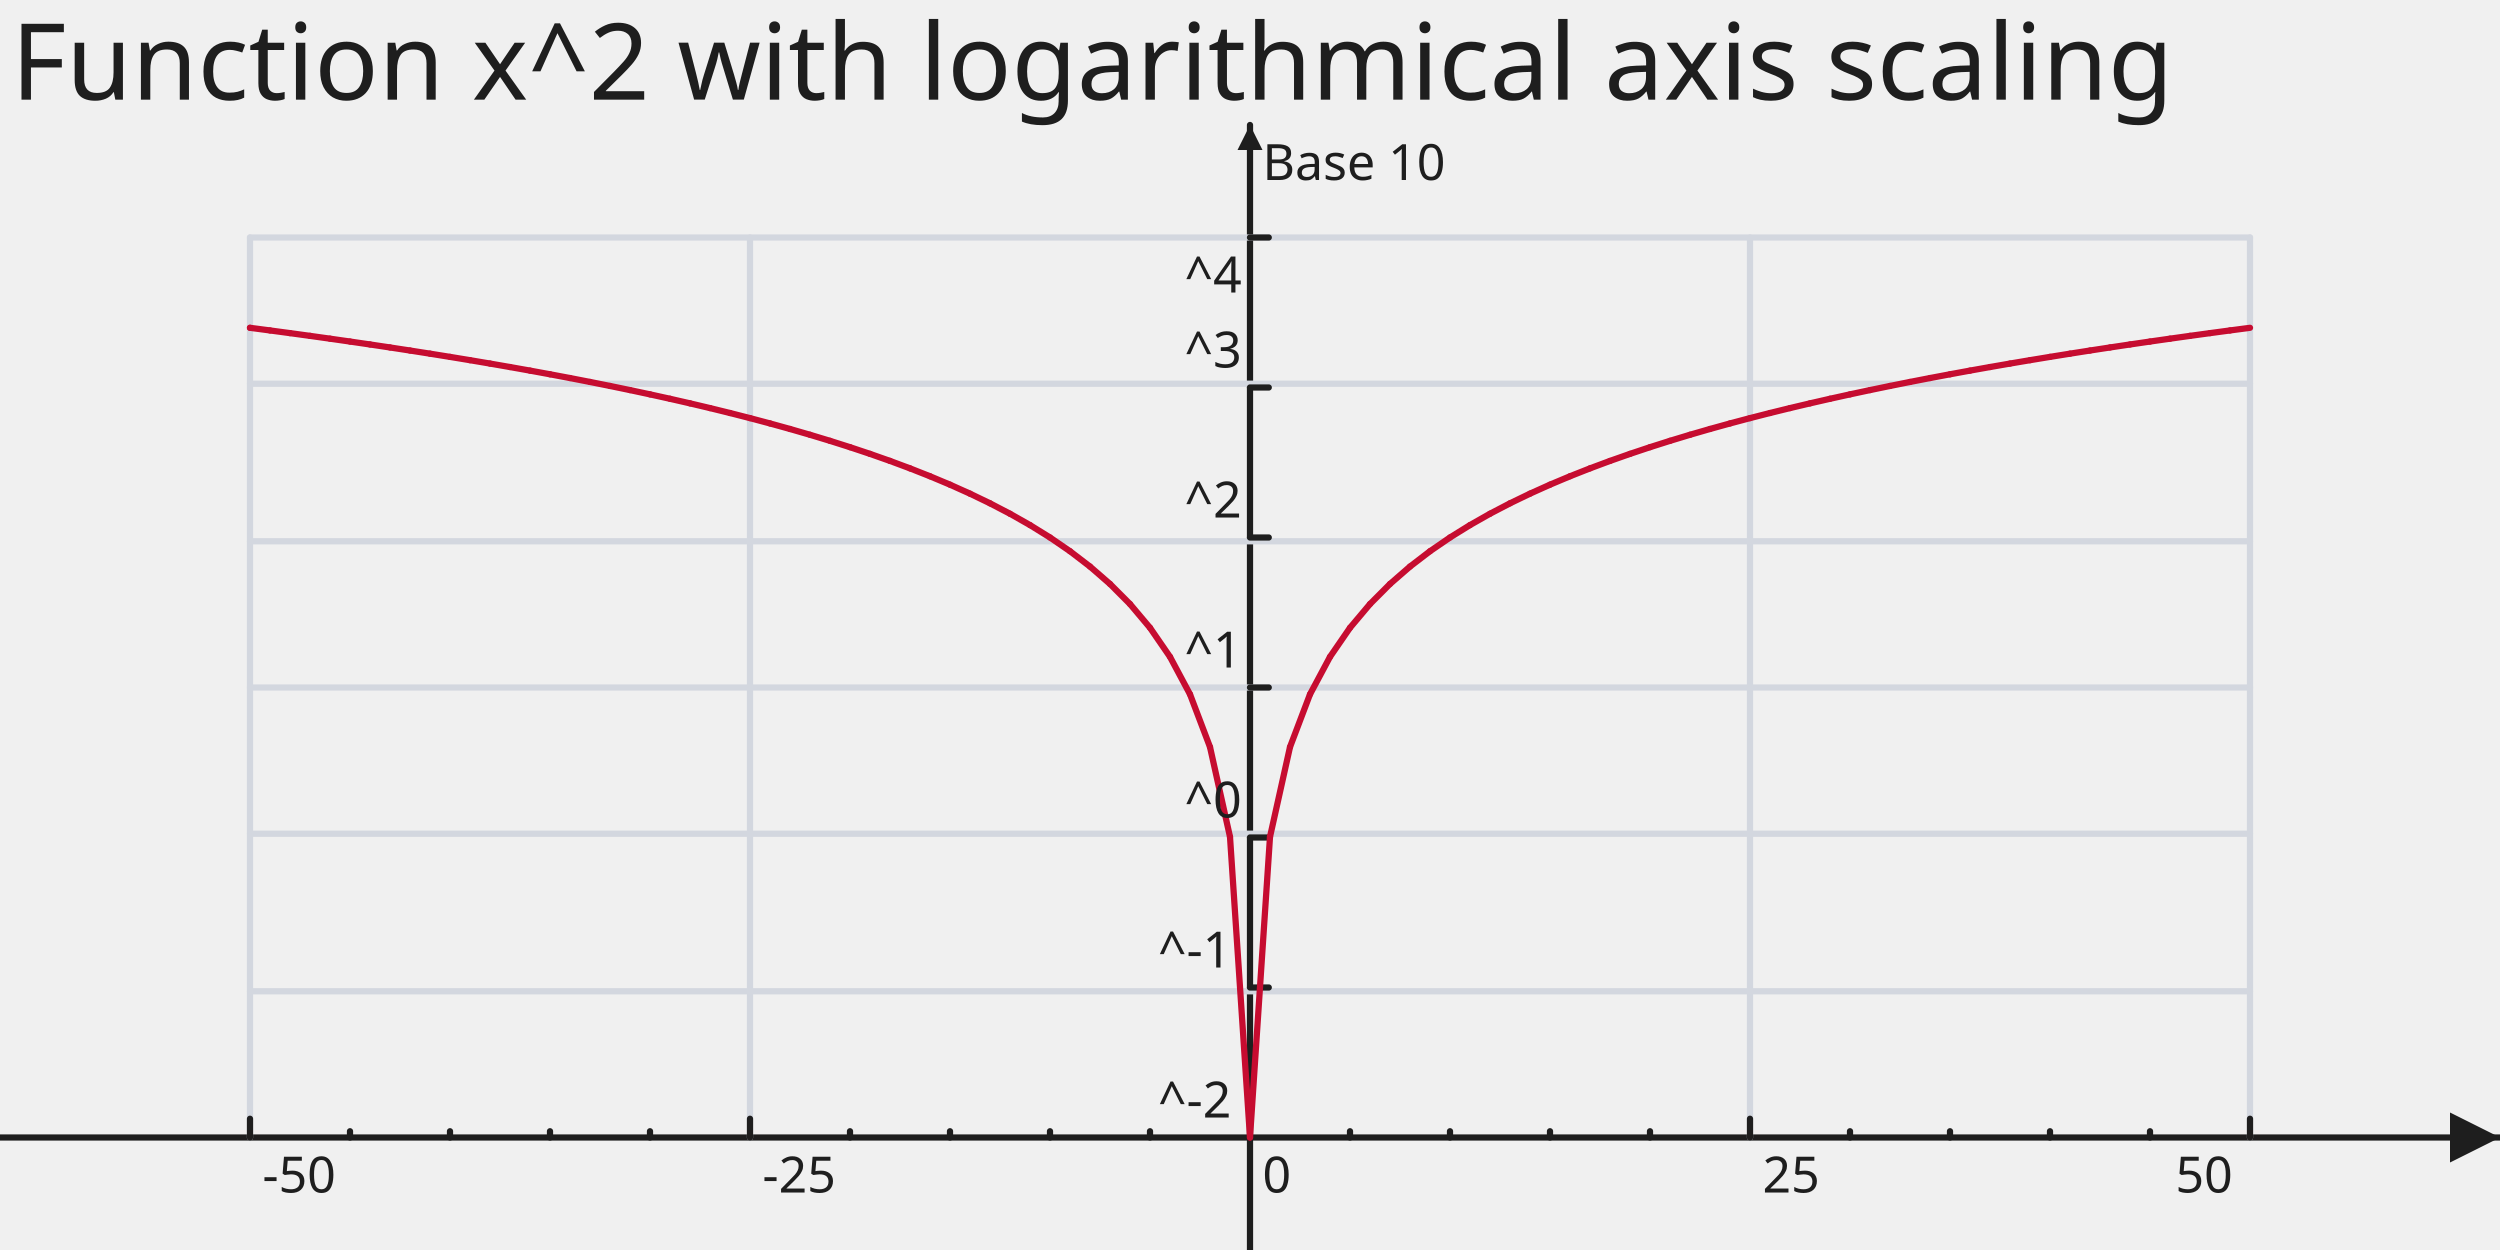
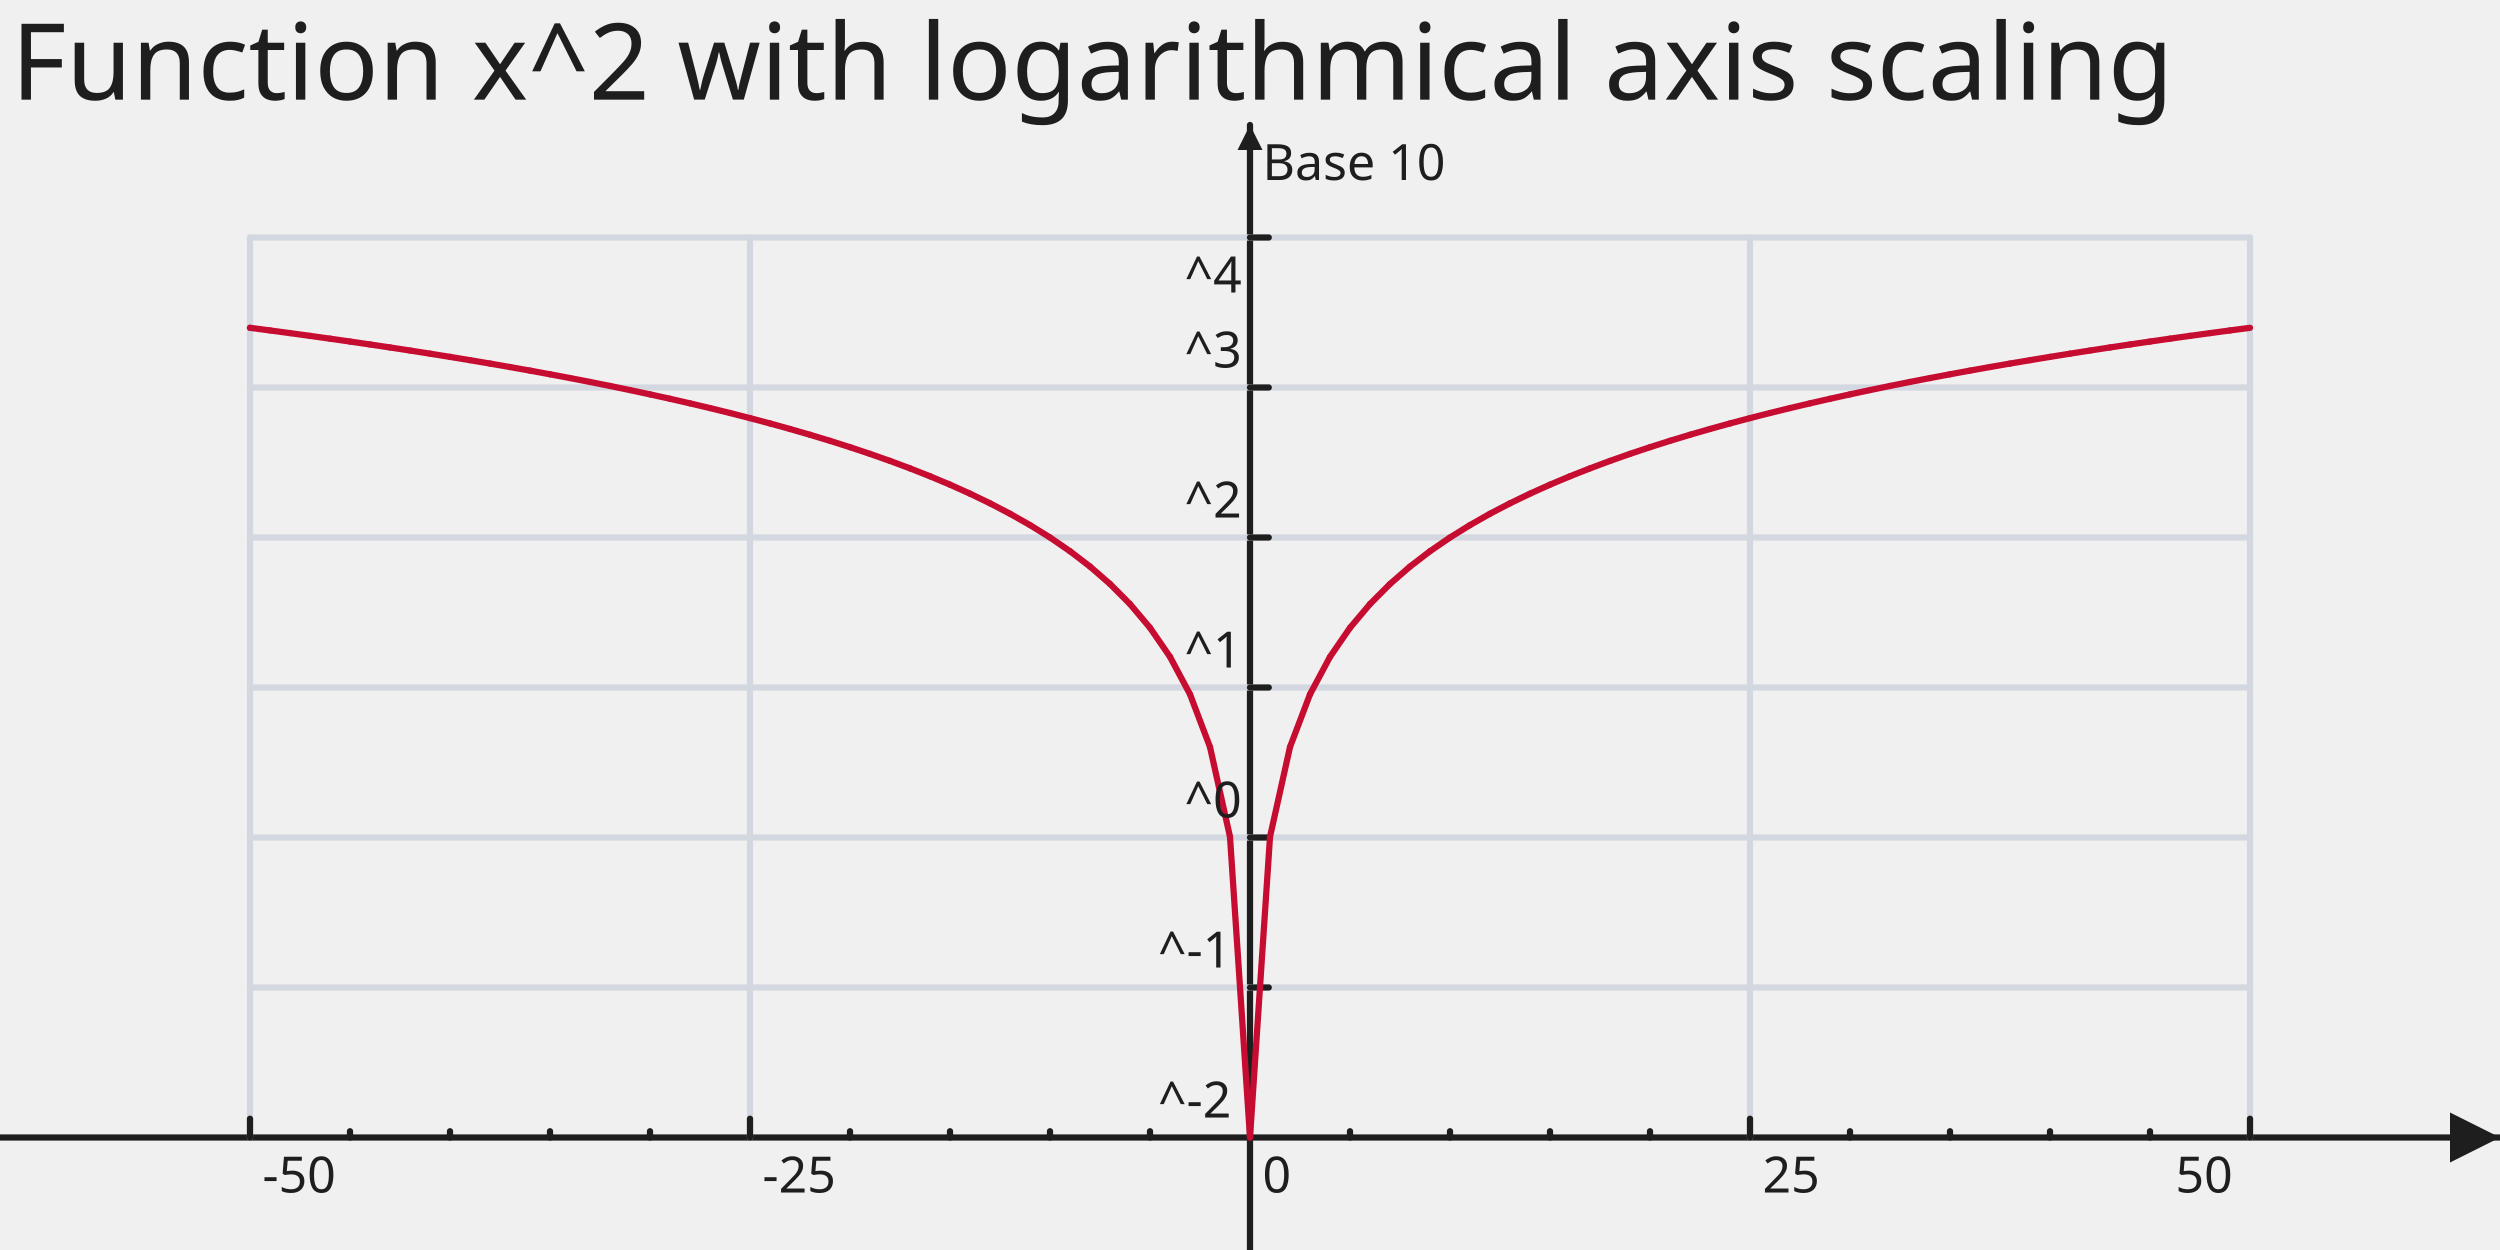
<svg xmlns="http://www.w3.org/2000/svg" width="400" height="200" version="1.0" id="ezcGraph">
  <defs />
  <g id="ezcGraphChart" color-rendering="optimizeQuality" shape-rendering="geometricPrecision" text-rendering="optimizeLegibility">
    <path d=" M 0,200 L 0,0 L 400,0 L 400,200 L 0,200 z " style="fill: #ffffff; fill-opacity: 0.00; stroke: none;" id="ezcGraphPolygon_1" />
    <path d=" M 0,20 L 0,0 L 400,0 L 400,20 L 0,20 z " style="fill: #000000; fill-opacity: 0.00; stroke: none;" id="ezcGraphPolygon_2" />
    <path d=" M 0,182 L 400,182" style="fill: none; stroke: #1e1e1e; stroke-width: 1; stroke-opacity: 1.00; stroke-linecap: round; stroke-linejoin: round;" id="ezcGraphLine_4" />
    <path d=" M 392,178 L 400,182 L 392,186 L 392,178 z " style="fill: #1e1e1e; fill-opacity: 1.00; stroke: none;" id="ezcGraphPolygon_5" />
    <path d=" M 200,200 L 200,20" style="fill: none; stroke: #1e1e1e; stroke-width: 1; stroke-opacity: 1.00; stroke-linecap: round; stroke-linejoin: round;" id="ezcGraphLine_6" />
    <path d=" M 198,24 L 200,20 L 202,24 L 198,24 z " style="fill: #1e1e1e; fill-opacity: 1.00; stroke: none;" id="ezcGraphPolygon_7" />
    <path d=" M 40,38 L 40,182" style="fill: none; stroke: #d3d7df; stroke-width: 1; stroke-opacity: 1.00; stroke-linecap: round; stroke-linejoin: round;" id="ezcGraphLine_9" />
    <path d=" M 40,179 L 40,182" style="fill: none; stroke: #1e1e1e; stroke-width: 1; stroke-opacity: 1.00; stroke-linecap: round; stroke-linejoin: round;" id="ezcGraphLine_10" />
    <path d=" M 56,38 L 56,182" style="fill: none; stroke: #000000; stroke-width: 1; stroke-opacity: 0.00; stroke-linecap: round; stroke-linejoin: round;" id="ezcGraphLine_12" />
    <path d=" M 56,181 L 56,182" style="fill: none; stroke: #1e1e1e; stroke-width: 1; stroke-opacity: 1.00; stroke-linecap: round; stroke-linejoin: round;" id="ezcGraphLine_13" />
    <path d=" M 72,38 L 72,182" style="fill: none; stroke: #000000; stroke-width: 1; stroke-opacity: 0.00; stroke-linecap: round; stroke-linejoin: round;" id="ezcGraphLine_14" />
    <path d=" M 72,181 L 72,182" style="fill: none; stroke: #1e1e1e; stroke-width: 1; stroke-opacity: 1.00; stroke-linecap: round; stroke-linejoin: round;" id="ezcGraphLine_15" />
    <path d=" M 88,38 L 88,182" style="fill: none; stroke: #000000; stroke-width: 1; stroke-opacity: 0.00; stroke-linecap: round; stroke-linejoin: round;" id="ezcGraphLine_16" />
    <path d=" M 88,181 L 88,182" style="fill: none; stroke: #1e1e1e; stroke-width: 1; stroke-opacity: 1.00; stroke-linecap: round; stroke-linejoin: round;" id="ezcGraphLine_17" />
    <path d=" M 104,38 L 104,182" style="fill: none; stroke: #000000; stroke-width: 1; stroke-opacity: 0.00; stroke-linecap: round; stroke-linejoin: round;" id="ezcGraphLine_18" />
    <path d=" M 104,181 L 104,182" style="fill: none; stroke: #1e1e1e; stroke-width: 1; stroke-opacity: 1.00; stroke-linecap: round; stroke-linejoin: round;" id="ezcGraphLine_19" />
    <path d=" M 120,38 L 120,182" style="fill: none; stroke: #d3d7df; stroke-width: 1; stroke-opacity: 1.00; stroke-linecap: round; stroke-linejoin: round;" id="ezcGraphLine_20" />
    <path d=" M 120,179 L 120,182" style="fill: none; stroke: #1e1e1e; stroke-width: 1; stroke-opacity: 1.00; stroke-linecap: round; stroke-linejoin: round;" id="ezcGraphLine_21" />
    <path d=" M 136,38 L 136,182" style="fill: none; stroke: #000000; stroke-width: 1; stroke-opacity: 0.00; stroke-linecap: round; stroke-linejoin: round;" id="ezcGraphLine_23" />
    <path d=" M 136,181 L 136,182" style="fill: none; stroke: #1e1e1e; stroke-width: 1; stroke-opacity: 1.00; stroke-linecap: round; stroke-linejoin: round;" id="ezcGraphLine_24" />
    <path d=" M 152,38 L 152,182" style="fill: none; stroke: #000000; stroke-width: 1; stroke-opacity: 0.00; stroke-linecap: round; stroke-linejoin: round;" id="ezcGraphLine_25" />
    <path d=" M 152,181 L 152,182" style="fill: none; stroke: #1e1e1e; stroke-width: 1; stroke-opacity: 1.00; stroke-linecap: round; stroke-linejoin: round;" id="ezcGraphLine_26" />
    <path d=" M 168,38 L 168,182" style="fill: none; stroke: #000000; stroke-width: 1; stroke-opacity: 0.00; stroke-linecap: round; stroke-linejoin: round;" id="ezcGraphLine_27" />
    <path d=" M 168,181 L 168,182" style="fill: none; stroke: #1e1e1e; stroke-width: 1; stroke-opacity: 1.00; stroke-linecap: round; stroke-linejoin: round;" id="ezcGraphLine_28" />
    <path d=" M 184,38 L 184,182" style="fill: none; stroke: #000000; stroke-width: 1; stroke-opacity: 0.00; stroke-linecap: round; stroke-linejoin: round;" id="ezcGraphLine_29" />
    <path d=" M 184,181 L 184,182" style="fill: none; stroke: #1e1e1e; stroke-width: 1; stroke-opacity: 1.00; stroke-linecap: round; stroke-linejoin: round;" id="ezcGraphLine_30" />
    <path d=" M 216,38 L 216,182" style="fill: none; stroke: #000000; stroke-width: 1; stroke-opacity: 0.00; stroke-linecap: round; stroke-linejoin: round;" id="ezcGraphLine_32" />
    <path d=" M 216,181 L 216,182" style="fill: none; stroke: #1e1e1e; stroke-width: 1; stroke-opacity: 1.00; stroke-linecap: round; stroke-linejoin: round;" id="ezcGraphLine_33" />
    <path d=" M 232,38 L 232,182" style="fill: none; stroke: #000000; stroke-width: 1; stroke-opacity: 0.00; stroke-linecap: round; stroke-linejoin: round;" id="ezcGraphLine_34" />
    <path d=" M 232,181 L 232,182" style="fill: none; stroke: #1e1e1e; stroke-width: 1; stroke-opacity: 1.00; stroke-linecap: round; stroke-linejoin: round;" id="ezcGraphLine_35" />
    <path d=" M 248,38 L 248,182" style="fill: none; stroke: #000000; stroke-width: 1; stroke-opacity: 0.00; stroke-linecap: round; stroke-linejoin: round;" id="ezcGraphLine_36" />
    <path d=" M 248,181 L 248,182" style="fill: none; stroke: #1e1e1e; stroke-width: 1; stroke-opacity: 1.00; stroke-linecap: round; stroke-linejoin: round;" id="ezcGraphLine_37" />
    <path d=" M 264,38 L 264,182" style="fill: none; stroke: #000000; stroke-width: 1; stroke-opacity: 0.00; stroke-linecap: round; stroke-linejoin: round;" id="ezcGraphLine_38" />
    <path d=" M 264,181 L 264,182" style="fill: none; stroke: #1e1e1e; stroke-width: 1; stroke-opacity: 1.00; stroke-linecap: round; stroke-linejoin: round;" id="ezcGraphLine_39" />
    <path d=" M 280,38 L 280,182" style="fill: none; stroke: #d3d7df; stroke-width: 1; stroke-opacity: 1.00; stroke-linecap: round; stroke-linejoin: round;" id="ezcGraphLine_40" />
    <path d=" M 280,179 L 280,182" style="fill: none; stroke: #1e1e1e; stroke-width: 1; stroke-opacity: 1.00; stroke-linecap: round; stroke-linejoin: round;" id="ezcGraphLine_41" />
    <path d=" M 296,38 L 296,182" style="fill: none; stroke: #000000; stroke-width: 1; stroke-opacity: 0.00; stroke-linecap: round; stroke-linejoin: round;" id="ezcGraphLine_43" />
    <path d=" M 296,181 L 296,182" style="fill: none; stroke: #1e1e1e; stroke-width: 1; stroke-opacity: 1.00; stroke-linecap: round; stroke-linejoin: round;" id="ezcGraphLine_44" />
    <path d=" M 312,38 L 312,182" style="fill: none; stroke: #000000; stroke-width: 1; stroke-opacity: 0.00; stroke-linecap: round; stroke-linejoin: round;" id="ezcGraphLine_45" />
    <path d=" M 312,181 L 312,182" style="fill: none; stroke: #1e1e1e; stroke-width: 1; stroke-opacity: 1.00; stroke-linecap: round; stroke-linejoin: round;" id="ezcGraphLine_46" />
    <path d=" M 328,38 L 328,182" style="fill: none; stroke: #000000; stroke-width: 1; stroke-opacity: 0.00; stroke-linecap: round; stroke-linejoin: round;" id="ezcGraphLine_47" />
    <path d=" M 328,181 L 328,182" style="fill: none; stroke: #1e1e1e; stroke-width: 1; stroke-opacity: 1.00; stroke-linecap: round; stroke-linejoin: round;" id="ezcGraphLine_48" />
    <path d=" M 344,38 L 344,182" style="fill: none; stroke: #000000; stroke-width: 1; stroke-opacity: 0.00; stroke-linecap: round; stroke-linejoin: round;" id="ezcGraphLine_49" />
    <path d=" M 344,181 L 344,182" style="fill: none; stroke: #1e1e1e; stroke-width: 1; stroke-opacity: 1.00; stroke-linecap: round; stroke-linejoin: round;" id="ezcGraphLine_50" />
    <path d=" M 360,38 L 360,182" style="fill: none; stroke: #d3d7df; stroke-width: 1; stroke-opacity: 1.00; stroke-linecap: round; stroke-linejoin: round;" id="ezcGraphLine_51" />
    <path d=" M 360,179 L 360,182" style="fill: none; stroke: #1e1e1e; stroke-width: 1; stroke-opacity: 1.00; stroke-linecap: round; stroke-linejoin: round;" id="ezcGraphLine_52" />
-     <path d=" M 40,158.6 L 360,158.6" style="fill: none; stroke: #d3d7df; stroke-width: 1; stroke-opacity: 1.00; stroke-linecap: round; stroke-linejoin: round;" id="ezcGraphLine_55" />
+     <path d=" M 40,158 L 360,158" style="fill: none; stroke: #d3d7df; stroke-width: 1; stroke-opacity: 1.00; stroke-linecap: round; stroke-linejoin: round;" id="ezcGraphLine_55" />
    <path d=" M 200,158 L 203,158" style="fill: none; stroke: #1e1e1e; stroke-width: 1; stroke-opacity: 1.00; stroke-linecap: round; stroke-linejoin: round;" id="ezcGraphLine_56" />
-     <path d=" M 40,133.4 L 360,133.4" style="fill: none; stroke: #d3d7df; stroke-width: 1; stroke-opacity: 1.00; stroke-linecap: round; stroke-linejoin: round;" id="ezcGraphLine_58" />
+     <path d=" M 40,134 L 360,134" style="fill: none; stroke: #d3d7df; stroke-width: 1; stroke-opacity: 1.00; stroke-linecap: round; stroke-linejoin: round;" id="ezcGraphLine_58" />
    <path d=" M 200,134 L 203,134" style="fill: none; stroke: #1e1e1e; stroke-width: 1; stroke-opacity: 1.00; stroke-linecap: round; stroke-linejoin: round;" id="ezcGraphLine_59" />
    <path d=" M 40,110 L 360,110" style="fill: none; stroke: #d3d7df; stroke-width: 1; stroke-opacity: 1.00; stroke-linecap: round; stroke-linejoin: round;" id="ezcGraphLine_61" />
    <path d=" M 200,110 L 203,110" style="fill: none; stroke: #1e1e1e; stroke-width: 1; stroke-opacity: 1.00; stroke-linecap: round; stroke-linejoin: round;" id="ezcGraphLine_62" />
-     <path d=" M 40,86.6 L 360,86.6" style="fill: none; stroke: #d3d7df; stroke-width: 1; stroke-opacity: 1.00; stroke-linecap: round; stroke-linejoin: round;" id="ezcGraphLine_64" />
+     <path d=" M 40,86 L 360,86" style="fill: none; stroke: #d3d7df; stroke-width: 1; stroke-opacity: 1.00; stroke-linecap: round; stroke-linejoin: round;" id="ezcGraphLine_64" />
    <path d=" M 200,86 L 203,86" style="fill: none; stroke: #1e1e1e; stroke-width: 1; stroke-opacity: 1.00; stroke-linecap: round; stroke-linejoin: round;" id="ezcGraphLine_65" />
-     <path d=" M 40,61.4 L 360,61.4" style="fill: none; stroke: #d3d7df; stroke-width: 1; stroke-opacity: 1.00; stroke-linecap: round; stroke-linejoin: round;" id="ezcGraphLine_67" />
+     <path d=" M 40,62 L 360,62" style="fill: none; stroke: #d3d7df; stroke-width: 1; stroke-opacity: 1.00; stroke-linecap: round; stroke-linejoin: round;" id="ezcGraphLine_67" />
    <path d=" M 200,62 L 203,62" style="fill: none; stroke: #1e1e1e; stroke-width: 1; stroke-opacity: 1.00; stroke-linecap: round; stroke-linejoin: round;" id="ezcGraphLine_68" />
    <path d=" M 40,38 L 360,38" style="fill: none; stroke: #d3d7df; stroke-width: 1; stroke-opacity: 1.00; stroke-linecap: round; stroke-linejoin: round;" id="ezcGraphLine_70" />
    <path d=" M 200,38 L 203,38" style="fill: none; stroke: #1e1e1e; stroke-width: 1; stroke-opacity: 1.00; stroke-linecap: round; stroke-linejoin: round;" id="ezcGraphLine_71" />
    <path d=" M 40,52.449 L 40,52.449" style="fill: none; stroke: #c60c30; stroke-width: 1; stroke-opacity: 1.00; stroke-linecap: round; stroke-linejoin: round;" id="ezcGraphLine_73" />
    <path d=" M 40,52.449 L 43.2,52.87" style="fill: none; stroke: #c60c30; stroke-width: 1; stroke-opacity: 1.00; stroke-linecap: round; stroke-linejoin: round;" id="ezcGraphLine_74" />
    <path d=" M 43.2,52.87 L 46.4,53.3" style="fill: none; stroke: #c60c30; stroke-width: 1; stroke-opacity: 1.00; stroke-linecap: round; stroke-linejoin: round;" id="ezcGraphLine_75" />
    <path d=" M 46.4,53.3 L 49.6,53.739" style="fill: none; stroke: #c60c30; stroke-width: 1; stroke-opacity: 1.00; stroke-linecap: round; stroke-linejoin: round;" id="ezcGraphLine_76" />
    <path d=" M 49.6,53.739 L 52.8,54.188" style="fill: none; stroke: #c60c30; stroke-width: 1; stroke-opacity: 1.00; stroke-linecap: round; stroke-linejoin: round;" id="ezcGraphLine_77" />
    <path d=" M 52.8,54.188 L 56,54.646" style="fill: none; stroke: #c60c30; stroke-width: 1; stroke-opacity: 1.00; stroke-linecap: round; stroke-linejoin: round;" id="ezcGraphLine_78" />
    <path d=" M 56,54.646 L 59.2,55.114" style="fill: none; stroke: #c60c30; stroke-width: 1; stroke-opacity: 1.00; stroke-linecap: round; stroke-linejoin: round;" id="ezcGraphLine_79" />
    <path d=" M 59.2,55.114 L 62.4,55.593" style="fill: none; stroke: #c60c30; stroke-width: 1; stroke-opacity: 1.00; stroke-linecap: round; stroke-linejoin: round;" id="ezcGraphLine_80" />
    <path d=" M 62.4,55.593 L 65.6,56.084" style="fill: none; stroke: #c60c30; stroke-width: 1; stroke-opacity: 1.00; stroke-linecap: round; stroke-linejoin: round;" id="ezcGraphLine_81" />
    <path d=" M 65.6,56.084 L 68.8,56.586" style="fill: none; stroke: #c60c30; stroke-width: 1; stroke-opacity: 1.00; stroke-linecap: round; stroke-linejoin: round;" id="ezcGraphLine_82" />
    <path d=" M 68.8,56.586 L 72,57.101" style="fill: none; stroke: #c60c30; stroke-width: 1; stroke-opacity: 1.00; stroke-linecap: round; stroke-linejoin: round;" id="ezcGraphLine_83" />
    <path d=" M 72,57.101 L 75.2,57.629" style="fill: none; stroke: #c60c30; stroke-width: 1; stroke-opacity: 1.00; stroke-linecap: round; stroke-linejoin: round;" id="ezcGraphLine_84" />
    <path d=" M 75.2,57.629 L 78.4,58.17" style="fill: none; stroke: #c60c30; stroke-width: 1; stroke-opacity: 1.00; stroke-linecap: round; stroke-linejoin: round;" id="ezcGraphLine_85" />
    <path d=" M 78.4,58.17 L 81.6,58.726" style="fill: none; stroke: #c60c30; stroke-width: 1; stroke-opacity: 1.00; stroke-linecap: round; stroke-linejoin: round;" id="ezcGraphLine_86" />
    <path d=" M 81.6,58.726 L 84.8,59.297" style="fill: none; stroke: #c60c30; stroke-width: 1; stroke-opacity: 1.00; stroke-linecap: round; stroke-linejoin: round;" id="ezcGraphLine_87" />
    <path d=" M 84.8,59.297 L 88,59.885" style="fill: none; stroke: #c60c30; stroke-width: 1; stroke-opacity: 1.00; stroke-linecap: round; stroke-linejoin: round;" id="ezcGraphLine_88" />
    <path d=" M 88,59.885 L 91.2,60.489" style="fill: none; stroke: #c60c30; stroke-width: 1; stroke-opacity: 1.00; stroke-linecap: round; stroke-linejoin: round;" id="ezcGraphLine_89" />
    <path d=" M 91.2,60.489 L 94.4,61.111" style="fill: none; stroke: #c60c30; stroke-width: 1; stroke-opacity: 1.00; stroke-linecap: round; stroke-linejoin: round;" id="ezcGraphLine_90" />
    <path d=" M 94.4,61.111 L 97.6,61.753" style="fill: none; stroke: #c60c30; stroke-width: 1; stroke-opacity: 1.00; stroke-linecap: round; stroke-linejoin: round;" id="ezcGraphLine_91" />
    <path d=" M 97.6,61.753 L 100.8,62.414" style="fill: none; stroke: #c60c30; stroke-width: 1; stroke-opacity: 1.00; stroke-linecap: round; stroke-linejoin: round;" id="ezcGraphLine_92" />
    <path d=" M 100.8,62.414 L 104,63.098" style="fill: none; stroke: #c60c30; stroke-width: 1; stroke-opacity: 1.00; stroke-linecap: round; stroke-linejoin: round;" id="ezcGraphLine_93" />
    <path d=" M 104,63.098 L 107.2,63.805" style="fill: none; stroke: #c60c30; stroke-width: 1; stroke-opacity: 1.00; stroke-linecap: round; stroke-linejoin: round;" id="ezcGraphLine_94" />
    <path d=" M 107.2,63.805 L 110.4,64.536" style="fill: none; stroke: #c60c30; stroke-width: 1; stroke-opacity: 1.00; stroke-linecap: round; stroke-linejoin: round;" id="ezcGraphLine_95" />
    <path d=" M 110.4,64.536 L 113.6,65.294" style="fill: none; stroke: #c60c30; stroke-width: 1; stroke-opacity: 1.00; stroke-linecap: round; stroke-linejoin: round;" id="ezcGraphLine_96" />
    <path d=" M 113.6,65.294 L 116.8,66.081" style="fill: none; stroke: #c60c30; stroke-width: 1; stroke-opacity: 1.00; stroke-linecap: round; stroke-linejoin: round;" id="ezcGraphLine_97" />
    <path d=" M 116.8,66.081 L 120,66.899" style="fill: none; stroke: #c60c30; stroke-width: 1; stroke-opacity: 1.00; stroke-linecap: round; stroke-linejoin: round;" id="ezcGraphLine_98" />
    <path d=" M 120,66.899 L 123.2,67.75" style="fill: none; stroke: #c60c30; stroke-width: 1; stroke-opacity: 1.00; stroke-linecap: round; stroke-linejoin: round;" id="ezcGraphLine_99" />
    <path d=" M 123.2,67.75 L 126.4,68.637" style="fill: none; stroke: #c60c30; stroke-width: 1; stroke-opacity: 1.00; stroke-linecap: round; stroke-linejoin: round;" id="ezcGraphLine_100" />
    <path d=" M 126.4,68.637 L 129.6,69.564" style="fill: none; stroke: #c60c30; stroke-width: 1; stroke-opacity: 1.00; stroke-linecap: round; stroke-linejoin: round;" id="ezcGraphLine_101" />
    <path d=" M 129.6,69.564 L 132.8,70.533" style="fill: none; stroke: #c60c30; stroke-width: 1; stroke-opacity: 1.00; stroke-linecap: round; stroke-linejoin: round;" id="ezcGraphLine_102" />
    <path d=" M 132.8,70.533 L 136,71.55" style="fill: none; stroke: #c60c30; stroke-width: 1; stroke-opacity: 1.00; stroke-linecap: round; stroke-linejoin: round;" id="ezcGraphLine_103" />
    <path d=" M 136,71.55 L 139.2,72.62" style="fill: none; stroke: #c60c30; stroke-width: 1; stroke-opacity: 1.00; stroke-linecap: round; stroke-linejoin: round;" id="ezcGraphLine_104" />
    <path d=" M 139.2,72.62 L 142.4,73.747" style="fill: none; stroke: #c60c30; stroke-width: 1; stroke-opacity: 1.00; stroke-linecap: round; stroke-linejoin: round;" id="ezcGraphLine_105" />
    <path d=" M 142.4,73.747 L 145.6,74.938" style="fill: none; stroke: #c60c30; stroke-width: 1; stroke-opacity: 1.00; stroke-linecap: round; stroke-linejoin: round;" id="ezcGraphLine_106" />
    <path d=" M 145.6,74.938 L 148.8,76.202" style="fill: none; stroke: #c60c30; stroke-width: 1; stroke-opacity: 1.00; stroke-linecap: round; stroke-linejoin: round;" id="ezcGraphLine_107" />
    <path d=" M 148.8,76.202 L 152,77.547" style="fill: none; stroke: #c60c30; stroke-width: 1; stroke-opacity: 1.00; stroke-linecap: round; stroke-linejoin: round;" id="ezcGraphLine_108" />
    <path d=" M 152,77.547 L 155.2,78.985" style="fill: none; stroke: #c60c30; stroke-width: 1; stroke-opacity: 1.00; stroke-linecap: round; stroke-linejoin: round;" id="ezcGraphLine_109" />
    <path d=" M 155.2,78.985 L 158.4,80.53" style="fill: none; stroke: #c60c30; stroke-width: 1; stroke-opacity: 1.00; stroke-linecap: round; stroke-linejoin: round;" id="ezcGraphLine_110" />
    <path d=" M 158.4,80.53 L 161.6,82.199" style="fill: none; stroke: #c60c30; stroke-width: 1; stroke-opacity: 1.00; stroke-linecap: round; stroke-linejoin: round;" id="ezcGraphLine_111" />
    <path d=" M 161.6,82.199 L 164.8,84.012" style="fill: none; stroke: #c60c30; stroke-width: 1; stroke-opacity: 1.00; stroke-linecap: round; stroke-linejoin: round;" id="ezcGraphLine_112" />
    <path d=" M 164.8,84.012 L 168,85.999" style="fill: none; stroke: #c60c30; stroke-width: 1; stroke-opacity: 1.00; stroke-linecap: round; stroke-linejoin: round;" id="ezcGraphLine_113" />
    <path d=" M 168,85.999 L 171.2,88.195" style="fill: none; stroke: #c60c30; stroke-width: 1; stroke-opacity: 1.00; stroke-linecap: round; stroke-linejoin: round;" id="ezcGraphLine_114" />
    <path d=" M 171.2,88.195 L 174.4,90.65" style="fill: none; stroke: #c60c30; stroke-width: 1; stroke-opacity: 1.00; stroke-linecap: round; stroke-linejoin: round;" id="ezcGraphLine_115" />
    <path d=" M 174.4,90.65 L 177.6,93.433" style="fill: none; stroke: #c60c30; stroke-width: 1; stroke-opacity: 1.00; stroke-linecap: round; stroke-linejoin: round;" id="ezcGraphLine_116" />
    <path d=" M 177.6,93.433 L 180.8,96.646" style="fill: none; stroke: #c60c30; stroke-width: 1; stroke-opacity: 1.00; stroke-linecap: round; stroke-linejoin: round;" id="ezcGraphLine_117" />
    <path d=" M 180.8,96.646 L 184,100.445" style="fill: none; stroke: #c60c30; stroke-width: 1; stroke-opacity: 1.00; stroke-linecap: round; stroke-linejoin: round;" id="ezcGraphLine_118" />
    <path d=" M 184,100.445 L 187.2,105.095" style="fill: none; stroke: #c60c30; stroke-width: 1; stroke-opacity: 1.00; stroke-linecap: round; stroke-linejoin: round;" id="ezcGraphLine_119" />
    <path d=" M 187.2,105.095 L 190.4,111.087" style="fill: none; stroke: #c60c30; stroke-width: 1; stroke-opacity: 1.00; stroke-linecap: round; stroke-linejoin: round;" id="ezcGraphLine_120" />
    <path d=" M 190.4,111.087 L 193.6,119.525" style="fill: none; stroke: #c60c30; stroke-width: 1; stroke-opacity: 1.00; stroke-linecap: round; stroke-linejoin: round;" id="ezcGraphLine_121" />
    <path d=" M 193.6,119.525 L 196.8,133.896" style="fill: none; stroke: #c60c30; stroke-width: 1; stroke-opacity: 1.00; stroke-linecap: round; stroke-linejoin: round;" id="ezcGraphLine_122" />
    <path d=" M 196.8,133.896 L 200,182" style="fill: none; stroke: #c60c30; stroke-width: 1; stroke-opacity: 1.00; stroke-linecap: round; stroke-linejoin: round;" id="ezcGraphLine_123" />
    <path d=" M 200,182 L 203.2,133.896" style="fill: none; stroke: #c60c30; stroke-width: 1; stroke-opacity: 1.00; stroke-linecap: round; stroke-linejoin: round;" id="ezcGraphLine_124" />
    <path d=" M 203.2,133.896 L 206.4,119.525" style="fill: none; stroke: #c60c30; stroke-width: 1; stroke-opacity: 1.00; stroke-linecap: round; stroke-linejoin: round;" id="ezcGraphLine_125" />
    <path d=" M 206.4,119.525 L 209.6,111.087" style="fill: none; stroke: #c60c30; stroke-width: 1; stroke-opacity: 1.00; stroke-linecap: round; stroke-linejoin: round;" id="ezcGraphLine_126" />
    <path d=" M 209.6,111.087 L 212.8,105.095" style="fill: none; stroke: #c60c30; stroke-width: 1; stroke-opacity: 1.00; stroke-linecap: round; stroke-linejoin: round;" id="ezcGraphLine_127" />
    <path d=" M 212.8,105.095 L 216,100.445" style="fill: none; stroke: #c60c30; stroke-width: 1; stroke-opacity: 1.00; stroke-linecap: round; stroke-linejoin: round;" id="ezcGraphLine_128" />
    <path d=" M 216,100.445 L 219.2,96.646" style="fill: none; stroke: #c60c30; stroke-width: 1; stroke-opacity: 1.00; stroke-linecap: round; stroke-linejoin: round;" id="ezcGraphLine_129" />
    <path d=" M 219.2,96.646 L 222.4,93.433" style="fill: none; stroke: #c60c30; stroke-width: 1; stroke-opacity: 1.00; stroke-linecap: round; stroke-linejoin: round;" id="ezcGraphLine_130" />
    <path d=" M 222.4,93.433 L 225.6,90.65" style="fill: none; stroke: #c60c30; stroke-width: 1; stroke-opacity: 1.00; stroke-linecap: round; stroke-linejoin: round;" id="ezcGraphLine_131" />
    <path d=" M 225.6,90.65 L 228.8,88.195" style="fill: none; stroke: #c60c30; stroke-width: 1; stroke-opacity: 1.00; stroke-linecap: round; stroke-linejoin: round;" id="ezcGraphLine_132" />
    <path d=" M 228.8,88.195 L 232,85.999" style="fill: none; stroke: #c60c30; stroke-width: 1; stroke-opacity: 1.00; stroke-linecap: round; stroke-linejoin: round;" id="ezcGraphLine_133" />
    <path d=" M 232,85.999 L 235.2,84.012" style="fill: none; stroke: #c60c30; stroke-width: 1; stroke-opacity: 1.00; stroke-linecap: round; stroke-linejoin: round;" id="ezcGraphLine_134" />
    <path d=" M 235.2,84.012 L 238.4,82.199" style="fill: none; stroke: #c60c30; stroke-width: 1; stroke-opacity: 1.00; stroke-linecap: round; stroke-linejoin: round;" id="ezcGraphLine_135" />
    <path d=" M 238.4,82.199 L 241.6,80.53" style="fill: none; stroke: #c60c30; stroke-width: 1; stroke-opacity: 1.00; stroke-linecap: round; stroke-linejoin: round;" id="ezcGraphLine_136" />
    <path d=" M 241.6,80.53 L 244.8,78.985" style="fill: none; stroke: #c60c30; stroke-width: 1; stroke-opacity: 1.00; stroke-linecap: round; stroke-linejoin: round;" id="ezcGraphLine_137" />
    <path d=" M 244.8,78.985 L 248,77.547" style="fill: none; stroke: #c60c30; stroke-width: 1; stroke-opacity: 1.00; stroke-linecap: round; stroke-linejoin: round;" id="ezcGraphLine_138" />
    <path d=" M 248,77.547 L 251.2,76.202" style="fill: none; stroke: #c60c30; stroke-width: 1; stroke-opacity: 1.00; stroke-linecap: round; stroke-linejoin: round;" id="ezcGraphLine_139" />
    <path d=" M 251.2,76.202 L 254.4,74.938" style="fill: none; stroke: #c60c30; stroke-width: 1; stroke-opacity: 1.00; stroke-linecap: round; stroke-linejoin: round;" id="ezcGraphLine_140" />
    <path d=" M 254.4,74.938 L 257.6,73.747" style="fill: none; stroke: #c60c30; stroke-width: 1; stroke-opacity: 1.00; stroke-linecap: round; stroke-linejoin: round;" id="ezcGraphLine_141" />
    <path d=" M 257.6,73.747 L 260.8,72.62" style="fill: none; stroke: #c60c30; stroke-width: 1; stroke-opacity: 1.00; stroke-linecap: round; stroke-linejoin: round;" id="ezcGraphLine_142" />
    <path d=" M 260.8,72.62 L 264,71.55" style="fill: none; stroke: #c60c30; stroke-width: 1; stroke-opacity: 1.00; stroke-linecap: round; stroke-linejoin: round;" id="ezcGraphLine_143" />
    <path d=" M 264,71.55 L 267.2,70.533" style="fill: none; stroke: #c60c30; stroke-width: 1; stroke-opacity: 1.00; stroke-linecap: round; stroke-linejoin: round;" id="ezcGraphLine_144" />
    <path d=" M 267.2,70.533 L 270.4,69.564" style="fill: none; stroke: #c60c30; stroke-width: 1; stroke-opacity: 1.00; stroke-linecap: round; stroke-linejoin: round;" id="ezcGraphLine_145" />
    <path d=" M 270.4,69.564 L 273.6,68.637" style="fill: none; stroke: #c60c30; stroke-width: 1; stroke-opacity: 1.00; stroke-linecap: round; stroke-linejoin: round;" id="ezcGraphLine_146" />
    <path d=" M 273.6,68.637 L 276.8,67.75" style="fill: none; stroke: #c60c30; stroke-width: 1; stroke-opacity: 1.00; stroke-linecap: round; stroke-linejoin: round;" id="ezcGraphLine_147" />
    <path d=" M 276.8,67.75 L 280,66.899" style="fill: none; stroke: #c60c30; stroke-width: 1; stroke-opacity: 1.00; stroke-linecap: round; stroke-linejoin: round;" id="ezcGraphLine_148" />
    <path d=" M 280,66.899 L 283.2,66.081" style="fill: none; stroke: #c60c30; stroke-width: 1; stroke-opacity: 1.00; stroke-linecap: round; stroke-linejoin: round;" id="ezcGraphLine_149" />
    <path d=" M 283.2,66.081 L 286.4,65.294" style="fill: none; stroke: #c60c30; stroke-width: 1; stroke-opacity: 1.00; stroke-linecap: round; stroke-linejoin: round;" id="ezcGraphLine_150" />
    <path d=" M 286.4,65.294 L 289.6,64.536" style="fill: none; stroke: #c60c30; stroke-width: 1; stroke-opacity: 1.00; stroke-linecap: round; stroke-linejoin: round;" id="ezcGraphLine_151" />
    <path d=" M 289.6,64.536 L 292.8,63.805" style="fill: none; stroke: #c60c30; stroke-width: 1; stroke-opacity: 1.00; stroke-linecap: round; stroke-linejoin: round;" id="ezcGraphLine_152" />
    <path d=" M 292.8,63.805 L 296,63.098" style="fill: none; stroke: #c60c30; stroke-width: 1; stroke-opacity: 1.00; stroke-linecap: round; stroke-linejoin: round;" id="ezcGraphLine_153" />
    <path d=" M 296,63.098 L 299.2,62.414" style="fill: none; stroke: #c60c30; stroke-width: 1; stroke-opacity: 1.00; stroke-linecap: round; stroke-linejoin: round;" id="ezcGraphLine_154" />
    <path d=" M 299.2,62.414 L 302.4,61.753" style="fill: none; stroke: #c60c30; stroke-width: 1; stroke-opacity: 1.00; stroke-linecap: round; stroke-linejoin: round;" id="ezcGraphLine_155" />
    <path d=" M 302.4,61.753 L 305.6,61.111" style="fill: none; stroke: #c60c30; stroke-width: 1; stroke-opacity: 1.00; stroke-linecap: round; stroke-linejoin: round;" id="ezcGraphLine_156" />
    <path d=" M 305.6,61.111 L 308.8,60.489" style="fill: none; stroke: #c60c30; stroke-width: 1; stroke-opacity: 1.00; stroke-linecap: round; stroke-linejoin: round;" id="ezcGraphLine_157" />
    <path d=" M 308.8,60.489 L 312,59.885" style="fill: none; stroke: #c60c30; stroke-width: 1; stroke-opacity: 1.00; stroke-linecap: round; stroke-linejoin: round;" id="ezcGraphLine_158" />
    <path d=" M 312,59.885 L 315.2,59.297" style="fill: none; stroke: #c60c30; stroke-width: 1; stroke-opacity: 1.00; stroke-linecap: round; stroke-linejoin: round;" id="ezcGraphLine_159" />
    <path d=" M 315.2,59.297 L 318.4,58.726" style="fill: none; stroke: #c60c30; stroke-width: 1; stroke-opacity: 1.00; stroke-linecap: round; stroke-linejoin: round;" id="ezcGraphLine_160" />
    <path d=" M 318.4,58.726 L 321.6,58.17" style="fill: none; stroke: #c60c30; stroke-width: 1; stroke-opacity: 1.00; stroke-linecap: round; stroke-linejoin: round;" id="ezcGraphLine_161" />
    <path d=" M 321.6,58.17 L 324.8,57.629" style="fill: none; stroke: #c60c30; stroke-width: 1; stroke-opacity: 1.00; stroke-linecap: round; stroke-linejoin: round;" id="ezcGraphLine_162" />
    <path d=" M 324.8,57.629 L 328,57.101" style="fill: none; stroke: #c60c30; stroke-width: 1; stroke-opacity: 1.00; stroke-linecap: round; stroke-linejoin: round;" id="ezcGraphLine_163" />
    <path d=" M 328,57.101 L 331.2,56.586" style="fill: none; stroke: #c60c30; stroke-width: 1; stroke-opacity: 1.00; stroke-linecap: round; stroke-linejoin: round;" id="ezcGraphLine_164" />
    <path d=" M 331.2,56.586 L 334.4,56.084" style="fill: none; stroke: #c60c30; stroke-width: 1; stroke-opacity: 1.00; stroke-linecap: round; stroke-linejoin: round;" id="ezcGraphLine_165" />
    <path d=" M 334.4,56.084 L 337.6,55.593" style="fill: none; stroke: #c60c30; stroke-width: 1; stroke-opacity: 1.00; stroke-linecap: round; stroke-linejoin: round;" id="ezcGraphLine_166" />
    <path d=" M 337.6,55.593 L 340.8,55.114" style="fill: none; stroke: #c60c30; stroke-width: 1; stroke-opacity: 1.00; stroke-linecap: round; stroke-linejoin: round;" id="ezcGraphLine_167" />
    <path d=" M 340.8,55.114 L 344,54.646" style="fill: none; stroke: #c60c30; stroke-width: 1; stroke-opacity: 1.00; stroke-linecap: round; stroke-linejoin: round;" id="ezcGraphLine_168" />
    <path d=" M 344,54.646 L 347.2,54.188" style="fill: none; stroke: #c60c30; stroke-width: 1; stroke-opacity: 1.00; stroke-linecap: round; stroke-linejoin: round;" id="ezcGraphLine_169" />
    <path d=" M 347.2,54.188 L 350.4,53.739" style="fill: none; stroke: #c60c30; stroke-width: 1; stroke-opacity: 1.00; stroke-linecap: round; stroke-linejoin: round;" id="ezcGraphLine_170" />
    <path d=" M 350.4,53.739 L 353.6,53.3" style="fill: none; stroke: #c60c30; stroke-width: 1; stroke-opacity: 1.00; stroke-linecap: round; stroke-linejoin: round;" id="ezcGraphLine_171" />
    <path d=" M 353.6,53.3 L 356.8,52.87" style="fill: none; stroke: #c60c30; stroke-width: 1; stroke-opacity: 1.00; stroke-linecap: round; stroke-linejoin: round;" id="ezcGraphLine_172" />
    <path d=" M 356.8,52.87 L 360,52.449" style="fill: none; stroke: #c60c30; stroke-width: 1; stroke-opacity: 1.00; stroke-linecap: round; stroke-linejoin: round;" id="ezcGraphLine_173" />
    <g id="ezcGraphTextBox_3">
      <path d=" M 1.28,19.5 L 1.28,1 L 399.22,1 L 399.22,19.5 L 1.28,19.5 z " style="fill: #ffffff; fill-opacity: 0.00; stroke: none;" id="ezcGraphPolygon_174" />
      <text id="ezcGraphTextBox_3_text" x="1.78" text-length="396.44px" y="15.95" style="font-size: 17px; font-family: 'sans-serif'; fill: #1e1e1e; fill-opacity: 1.00; stroke: none;">Function x^2 with logarithmical axis scaling</text>
    </g>
    <g id="ezcGraphTextBox_8">
      <path d=" M 201.5,31 L 201.5,21.5 L 232.68,21.5 L 232.68,31 L 201.5,31 z " style="fill: #ffffff; fill-opacity: 0.00; stroke: none;" id="ezcGraphPolygon_175" />
      <text id="ezcGraphTextBox_8_text" x="202" text-length="29.68px" y="28.8" style="font-size: 8px; font-family: 'sans-serif'; fill: #1e1e1e; fill-opacity: 1.00; stroke: none;">Base 10</text>
    </g>
    <g id="ezcGraphTextBox_11">
      <path d=" M 41.5,193 L 41.5,183.5 L 57.88,183.5 L 57.88,193 L 41.5,193 z " style="fill: #ffffff; fill-opacity: 0.00; stroke: none;" id="ezcGraphPolygon_176" />
      <text id="ezcGraphTextBox_11_text" x="42" text-length="14.88px" y="190.8" style="font-size: 8px; font-family: 'sans-serif'; fill: #1e1e1e; fill-opacity: 1.00; stroke: none;">-50</text>
    </g>
    <g id="ezcGraphTextBox_22">
      <path d=" M 121.5,193 L 121.5,183.5 L 137.88,183.5 L 137.88,193 L 121.5,193 z " style="fill: #ffffff; fill-opacity: 0.00; stroke: none;" id="ezcGraphPolygon_177" />
      <text id="ezcGraphTextBox_22_text" x="122" text-length="14.88px" y="190.8" style="font-size: 8px; font-family: 'sans-serif'; fill: #1e1e1e; fill-opacity: 1.00; stroke: none;">-25</text>
    </g>
    <g id="ezcGraphTextBox_31">
      <path d=" M 201.5,193 L 201.5,183.5 L 207.96,183.5 L 207.96,193 L 201.5,193 z " style="fill: #ffffff; fill-opacity: 0.00; stroke: none;" id="ezcGraphPolygon_178" />
      <text id="ezcGraphTextBox_31_text" x="202" text-length="4.96px" y="190.8" style="font-size: 8px; font-family: 'sans-serif'; fill: #1e1e1e; fill-opacity: 1.00; stroke: none;">0</text>
    </g>
    <g id="ezcGraphTextBox_42">
      <path d=" M 281.5,193 L 281.5,183.5 L 292.92,183.5 L 292.92,193 L 281.5,193 z " style="fill: #ffffff; fill-opacity: 0.00; stroke: none;" id="ezcGraphPolygon_179" />
      <text id="ezcGraphTextBox_42_text" x="282" text-length="9.92px" y="190.8" style="font-size: 8px; font-family: 'sans-serif'; fill: #1e1e1e; fill-opacity: 1.00; stroke: none;">25</text>
    </g>
    <g id="ezcGraphTextBox_53">
      <path d=" M 347.58,193 L 347.58,183.5 L 359,183.5 L 359,193 L 347.58,193 z " style="fill: #ffffff; fill-opacity: 0.00; stroke: none;" id="ezcGraphPolygon_180" />
      <text id="ezcGraphTextBox_53_text" x="348.08" text-length="9.92px" y="190.8" style="font-size: 8px; font-family: 'sans-serif'; fill: #1e1e1e; fill-opacity: 1.00; stroke: none;">50</text>
    </g>
    <g id="ezcGraphTextBox_54">
      <path d=" M 184.78,181 L 184.78,171.5 L 199,171.5 L 199,181 L 184.78,181 z " style="fill: #ffffff; fill-opacity: 0.00; stroke: none;" id="ezcGraphPolygon_181" />
      <text id="ezcGraphTextBox_54_text" x="185.28" text-length="12.72px" y="178.8" style="font-size: 8px; font-family: 'sans-serif'; fill: #1e1e1e; fill-opacity: 1.00; stroke: none;">^-2</text>
    </g>
    <g id="ezcGraphTextBox_57">
      <path d=" M 184.78,157 L 184.78,147.5 L 199,147.5 L 199,157 L 184.78,157 z " style="fill: #ffffff; fill-opacity: 0.00; stroke: none;" id="ezcGraphPolygon_182" />
      <text id="ezcGraphTextBox_57_text" x="185.28" text-length="12.72px" y="154.8" style="font-size: 8px; font-family: 'sans-serif'; fill: #1e1e1e; fill-opacity: 1.00; stroke: none;">^-1</text>
    </g>
    <g id="ezcGraphTextBox_60">
      <path d=" M 189.02,133 L 189.02,123.5 L 199,123.5 L 199,133 L 189.02,133 z " style="fill: #ffffff; fill-opacity: 0.00; stroke: none;" id="ezcGraphPolygon_183" />
      <text id="ezcGraphTextBox_60_text" x="189.52" text-length="8.48px" y="130.8" style="font-size: 8px; font-family: 'sans-serif'; fill: #1e1e1e; fill-opacity: 1.00; stroke: none;">^0</text>
    </g>
    <g id="ezcGraphTextBox_63">
      <path d=" M 189.02,109 L 189.02,99.5 L 199,99.5 L 199,109 L 189.02,109 z " style="fill: #ffffff; fill-opacity: 0.00; stroke: none;" id="ezcGraphPolygon_184" />
      <text id="ezcGraphTextBox_63_text" x="189.52" text-length="8.48px" y="106.8" style="font-size: 8px; font-family: 'sans-serif'; fill: #1e1e1e; fill-opacity: 1.00; stroke: none;">^1</text>
    </g>
    <g id="ezcGraphTextBox_66">
      <path d=" M 189.02,85 L 189.02,75.5 L 199,75.5 L 199,85 L 189.02,85 z " style="fill: #ffffff; fill-opacity: 0.00; stroke: none;" id="ezcGraphPolygon_185" />
      <text id="ezcGraphTextBox_66_text" x="189.52" text-length="8.48px" y="82.8" style="font-size: 8px; font-family: 'sans-serif'; fill: #1e1e1e; fill-opacity: 1.00; stroke: none;">^2</text>
    </g>
    <g id="ezcGraphTextBox_69">
      <path d=" M 189.02,61 L 189.02,51.5 L 199,51.5 L 199,61 L 189.02,61 z " style="fill: #ffffff; fill-opacity: 0.00; stroke: none;" id="ezcGraphPolygon_186" />
      <text id="ezcGraphTextBox_69_text" x="189.52" text-length="8.48px" y="58.8" style="font-size: 8px; font-family: 'sans-serif'; fill: #1e1e1e; fill-opacity: 1.00; stroke: none;">^3</text>
    </g>
    <g id="ezcGraphTextBox_72">
      <path d=" M 189.02,49 L 189.02,39.5 L 199,39.5 L 199,49 L 189.02,49 z " style="fill: #ffffff; fill-opacity: 0.00; stroke: none;" id="ezcGraphPolygon_187" />
      <text id="ezcGraphTextBox_72_text" x="189.52" text-length="8.48px" y="46.8" style="font-size: 8px; font-family: 'sans-serif'; fill: #1e1e1e; fill-opacity: 1.00; stroke: none;">^4</text>
    </g>
  </g>
</svg>
